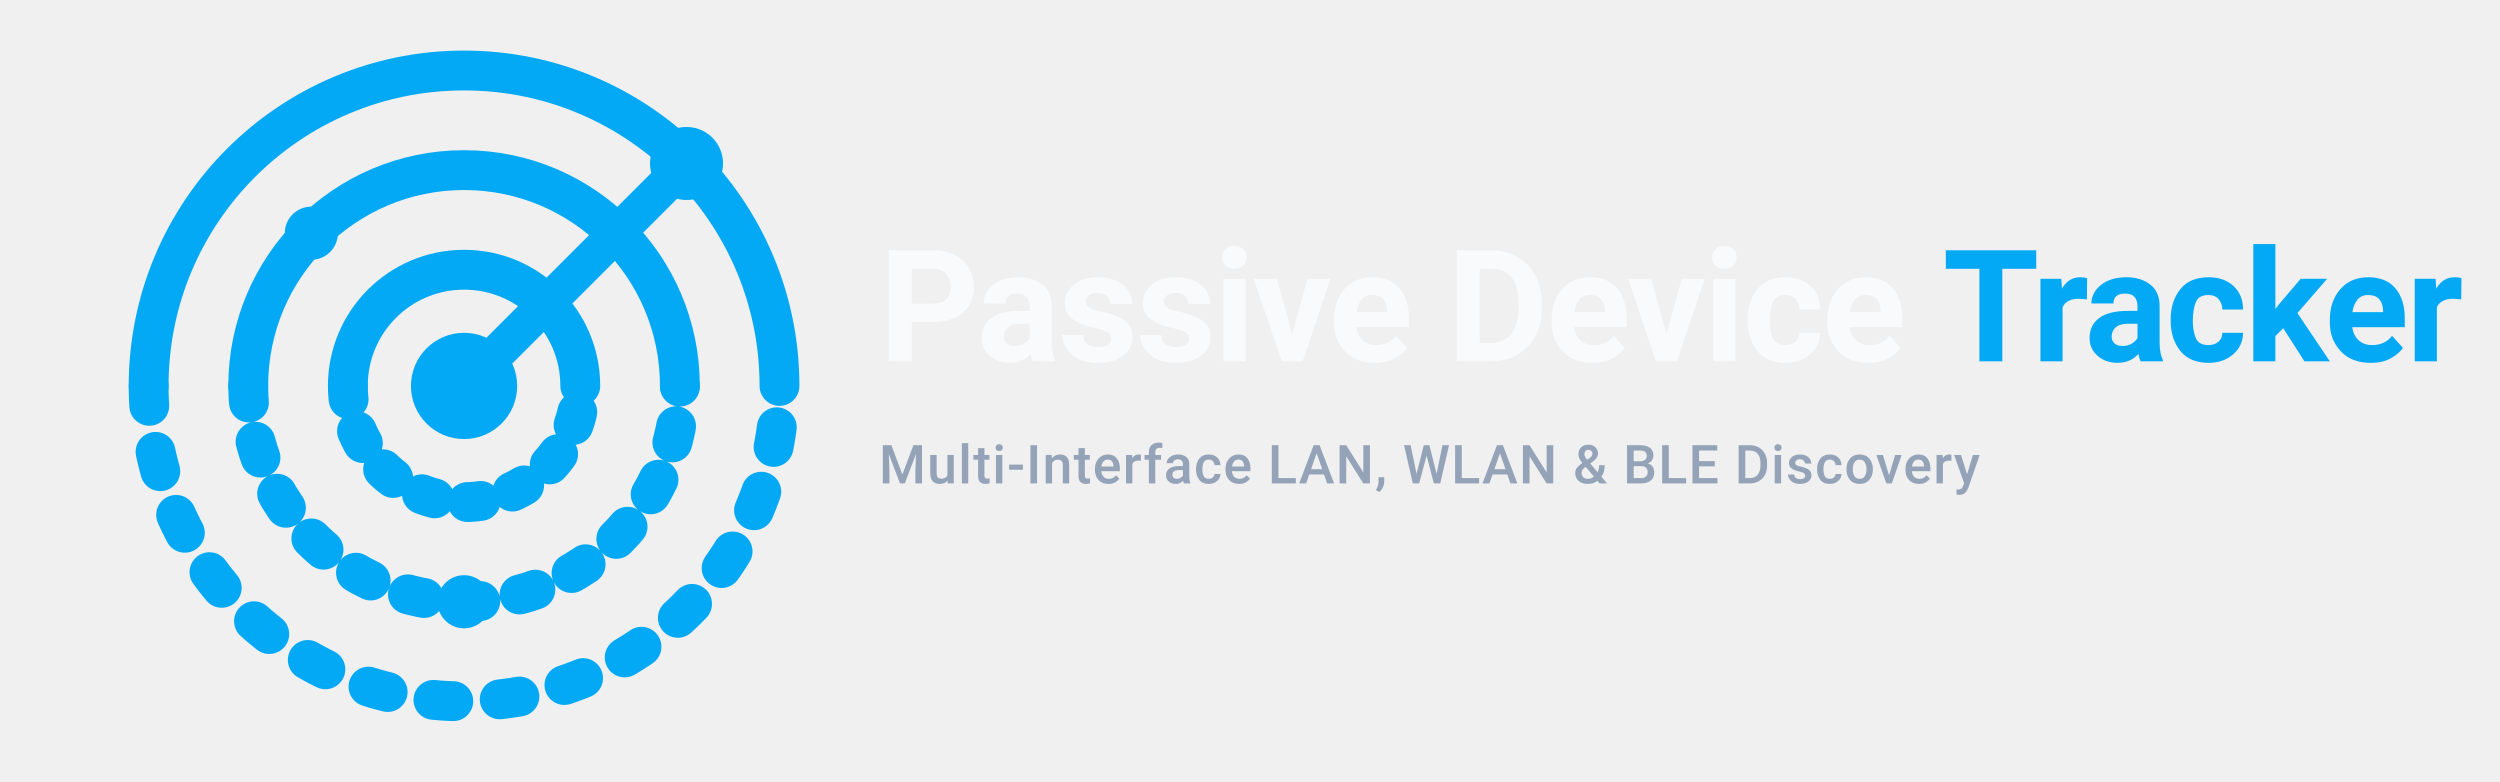
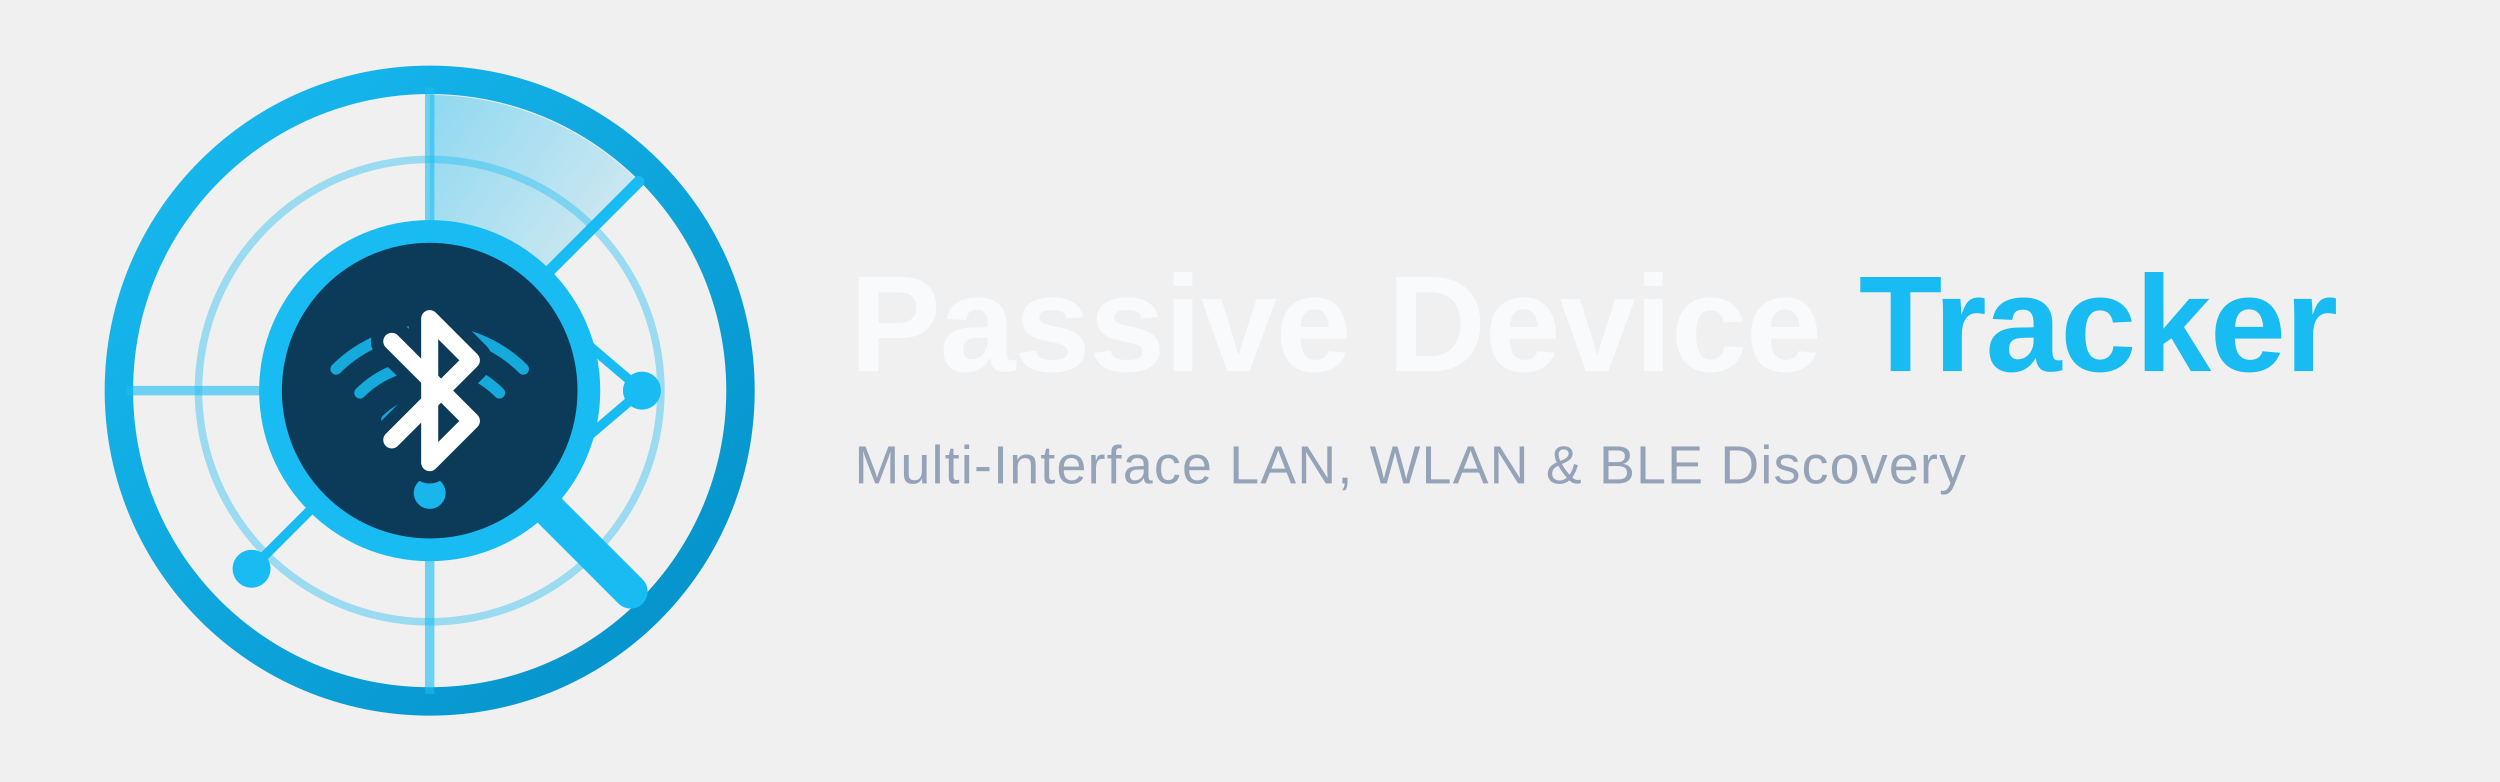
<svg xmlns="http://www.w3.org/2000/svg" width="1024" height="320" viewBox="0 0 1024 320">
-   <style>
-     :root {
-       color: var(--primary-color, #03a9f4);
-     }
-   </style>
-   <g transform="translate(16, -16) scale(0.68)">
-     <g fill="currentColor" stroke="currentColor" stroke-linecap="round" stroke-linejoin="round">
-       <circle cx="256" cy="256" r="32" stroke="none" />
-       <path d="M 186 256 A 70 70 0 0 1 326 256" fill="none" stroke-width="24" />
-       <path d="M 186 256 A 70 70 0 0 0 326 256" fill="none" stroke-width="24" stroke-dasharray="8 20" />
-       <path d="M 126 256 A 130 130 0 0 1 386 256" fill="none" stroke-width="24" />
-       <path d="M 126 256 A 130 130 0 0 0 386 256" fill="none" stroke-width="24" stroke-dasharray="10 24" />
-       <path d="M 66 256 A 190 190 0 0 1 446 256" fill="none" stroke-width="24" />
-       <path d="M 66 256 A 190 190 0 0 0 446 256" fill="none" stroke-width="24" stroke-dasharray="12 28" />
-       <line x1="256" y1="256" x2="390" y2="122" stroke-width="22" />
-       <circle cx="390" cy="122" r="22" stroke="none" />
-       <circle cx="164" cy="164" r="16" stroke="none" />
-       <circle cx="256" cy="386" r="16" stroke="none" />
+   <defs>
+     <linearGradient id="ha-grad" x1="0%" y1="0%" x2="100%" y2="100%">
+       <stop offset="0%" stop-color="#18BCF2" />
+       <stop offset="100%" stop-color="#038FC7" />
+     </linearGradient>
+     <linearGradient id="sweep-grad" x1="0%" y1="0%" x2="100%" y2="100%">
+       <stop offset="0%" stop-color="#18BCF2" stop-opacity="0.45" />
+       <stop offset="100%" stop-color="#18BCF2" stop-opacity="0.02" />
+     </linearGradient>
+   </defs>
+   <g transform="translate(32, 16) scale(1.125)">
+     <g transform="translate(-48.64, -48.64) scale(1.38)">
+       <circle cx="128" cy="128" r="82" fill="none" stroke="url(#ha-grad)" stroke-width="7.5" />
+       <circle cx="128" cy="128" r="61" fill="none" stroke="#18BCF2" stroke-width="2" opacity="0.4" />
+       <line x1="128" y1="48" x2="128" y2="84" stroke="#18BCF2" stroke-width="2.5" opacity="0.6" />
+       <line x1="128" y1="172" x2="128" y2="208" stroke="#18BCF2" stroke-width="2.5" opacity="0.6" />
+       <line x1="48" y1="128" x2="84" y2="128" stroke="#18BCF2" stroke-width="2.5" opacity="0.6" />
+       <path d="M 128 128 L 128 50 A 78 78 0 0 1 183.15 72.85 Z" fill="url(#sweep-grad)" />
+       <line x1="128" y1="128" x2="183.15" y2="72.85" stroke="#18BCF2" stroke-width="3" stroke-linecap="round" />
+       <line x1="164" y1="111" x2="184" y2="128" stroke="#18BCF2" stroke-width="2.5" />
+       <line x1="184" y1="128" x2="164" y2="145" stroke="#18BCF2" stroke-width="2.5" />
+       <line x1="164" y1="111" x2="164" y2="145" stroke="#18BCF2" stroke-width="2" opacity="0.7" />
+       <circle cx="164" cy="111" r="5" fill="#18BCF2" />
+       <circle cx="184" cy="128" r="5" fill="#18BCF2" />
+       <circle cx="164" cy="145" r="5" fill="#18BCF2" />
+       <line x1="97" y1="159" x2="81" y2="175" stroke="#18BCF2" stroke-width="2.5" />
+       <circle cx="81" cy="175" r="5" fill="#18BCF2" />
+       <circle cx="128" cy="128" r="42" fill="#0B3B59" stroke="#18BCF2" stroke-width="6" />
+       <line x1="159" y1="159" x2="181" y2="181" stroke="#18BCF2" stroke-width="9" stroke-linecap="round" />
+       <path d="M 103.3 122.3 A 35 35 0 0 1 152.7 122.3" fill="none" stroke="#18BCF2" stroke-width="3" stroke-linecap="round" opacity="0.85" />
+       <path d="M 109.6 128.6 A 26 26 0 0 1 146.4 128.6" fill="none" stroke="#18BCF2" stroke-width="3" stroke-linecap="round" opacity="0.85" />
+       <path d="M 116.7 135.7 A 16 16 0 0 1 139.3 135.7" fill="none" stroke="#18BCF2" stroke-width="3" stroke-linecap="round" opacity="0.85" />
+       <path d="M 123 142 A 7 7 0 0 1 133 142" fill="none" stroke="#18BCF2" stroke-width="3" stroke-linecap="round" opacity="0.85" />
+       <circle cx="128" cy="155" r="4.2" fill="#18BCF2" opacity="0.95" />
+       <path d="M 118 115 L 139 136 L 128 147 L 128 109 L 139 120 L 118 141" fill="none" stroke="#0B3B59" stroke-width="11" stroke-linecap="round" stroke-linejoin="round" />
+       <path d="M 118 115 L 139 136 L 128 147 L 128 109 L 139 120 L 118 141" fill="none" stroke="#FFFFFF" stroke-width="4.5" stroke-linecap="round" stroke-linejoin="round" />
    </g>
  </g>
-   <g transform="translate(360, 96)">
-     <text x="0" y="52" font-family="-apple-system, BlinkMacSystemFont, 'Segoe UI', Roboto, Helvetica, Arial, sans-serif" font-size="64" font-weight="700" fill="#f8fafc" letter-spacing="-1">
-       Passive Device <tspan fill="#03a9f4">Tracker</tspan>
+   <g transform="translate(348, 102)">
+     <text x="0" y="50" font-family="Segoe UI, Arial, sans-serif" font-size="56" font-weight="700" fill="#f8fafc" letter-spacing="-0.5">
+       Passive Device <tspan fill="#18BCF2">Tracker</tspan>
    </text>
-     <text x="0" y="102" font-family="-apple-system, BlinkMacSystemFont, 'Segoe UI', Roboto, Helvetica, Arial, sans-serif" font-size="22" font-weight="500" fill="#94a3b8" letter-spacing="0.5">
+     <text x="2" y="96" font-family="Segoe UI, Arial, sans-serif" font-size="22" font-weight="500" fill="#94a3b8" letter-spacing="0.5">
      Multi-Interface LAN, WLAN &amp; BLE Discovery
    </text>
  </g>
</svg>
